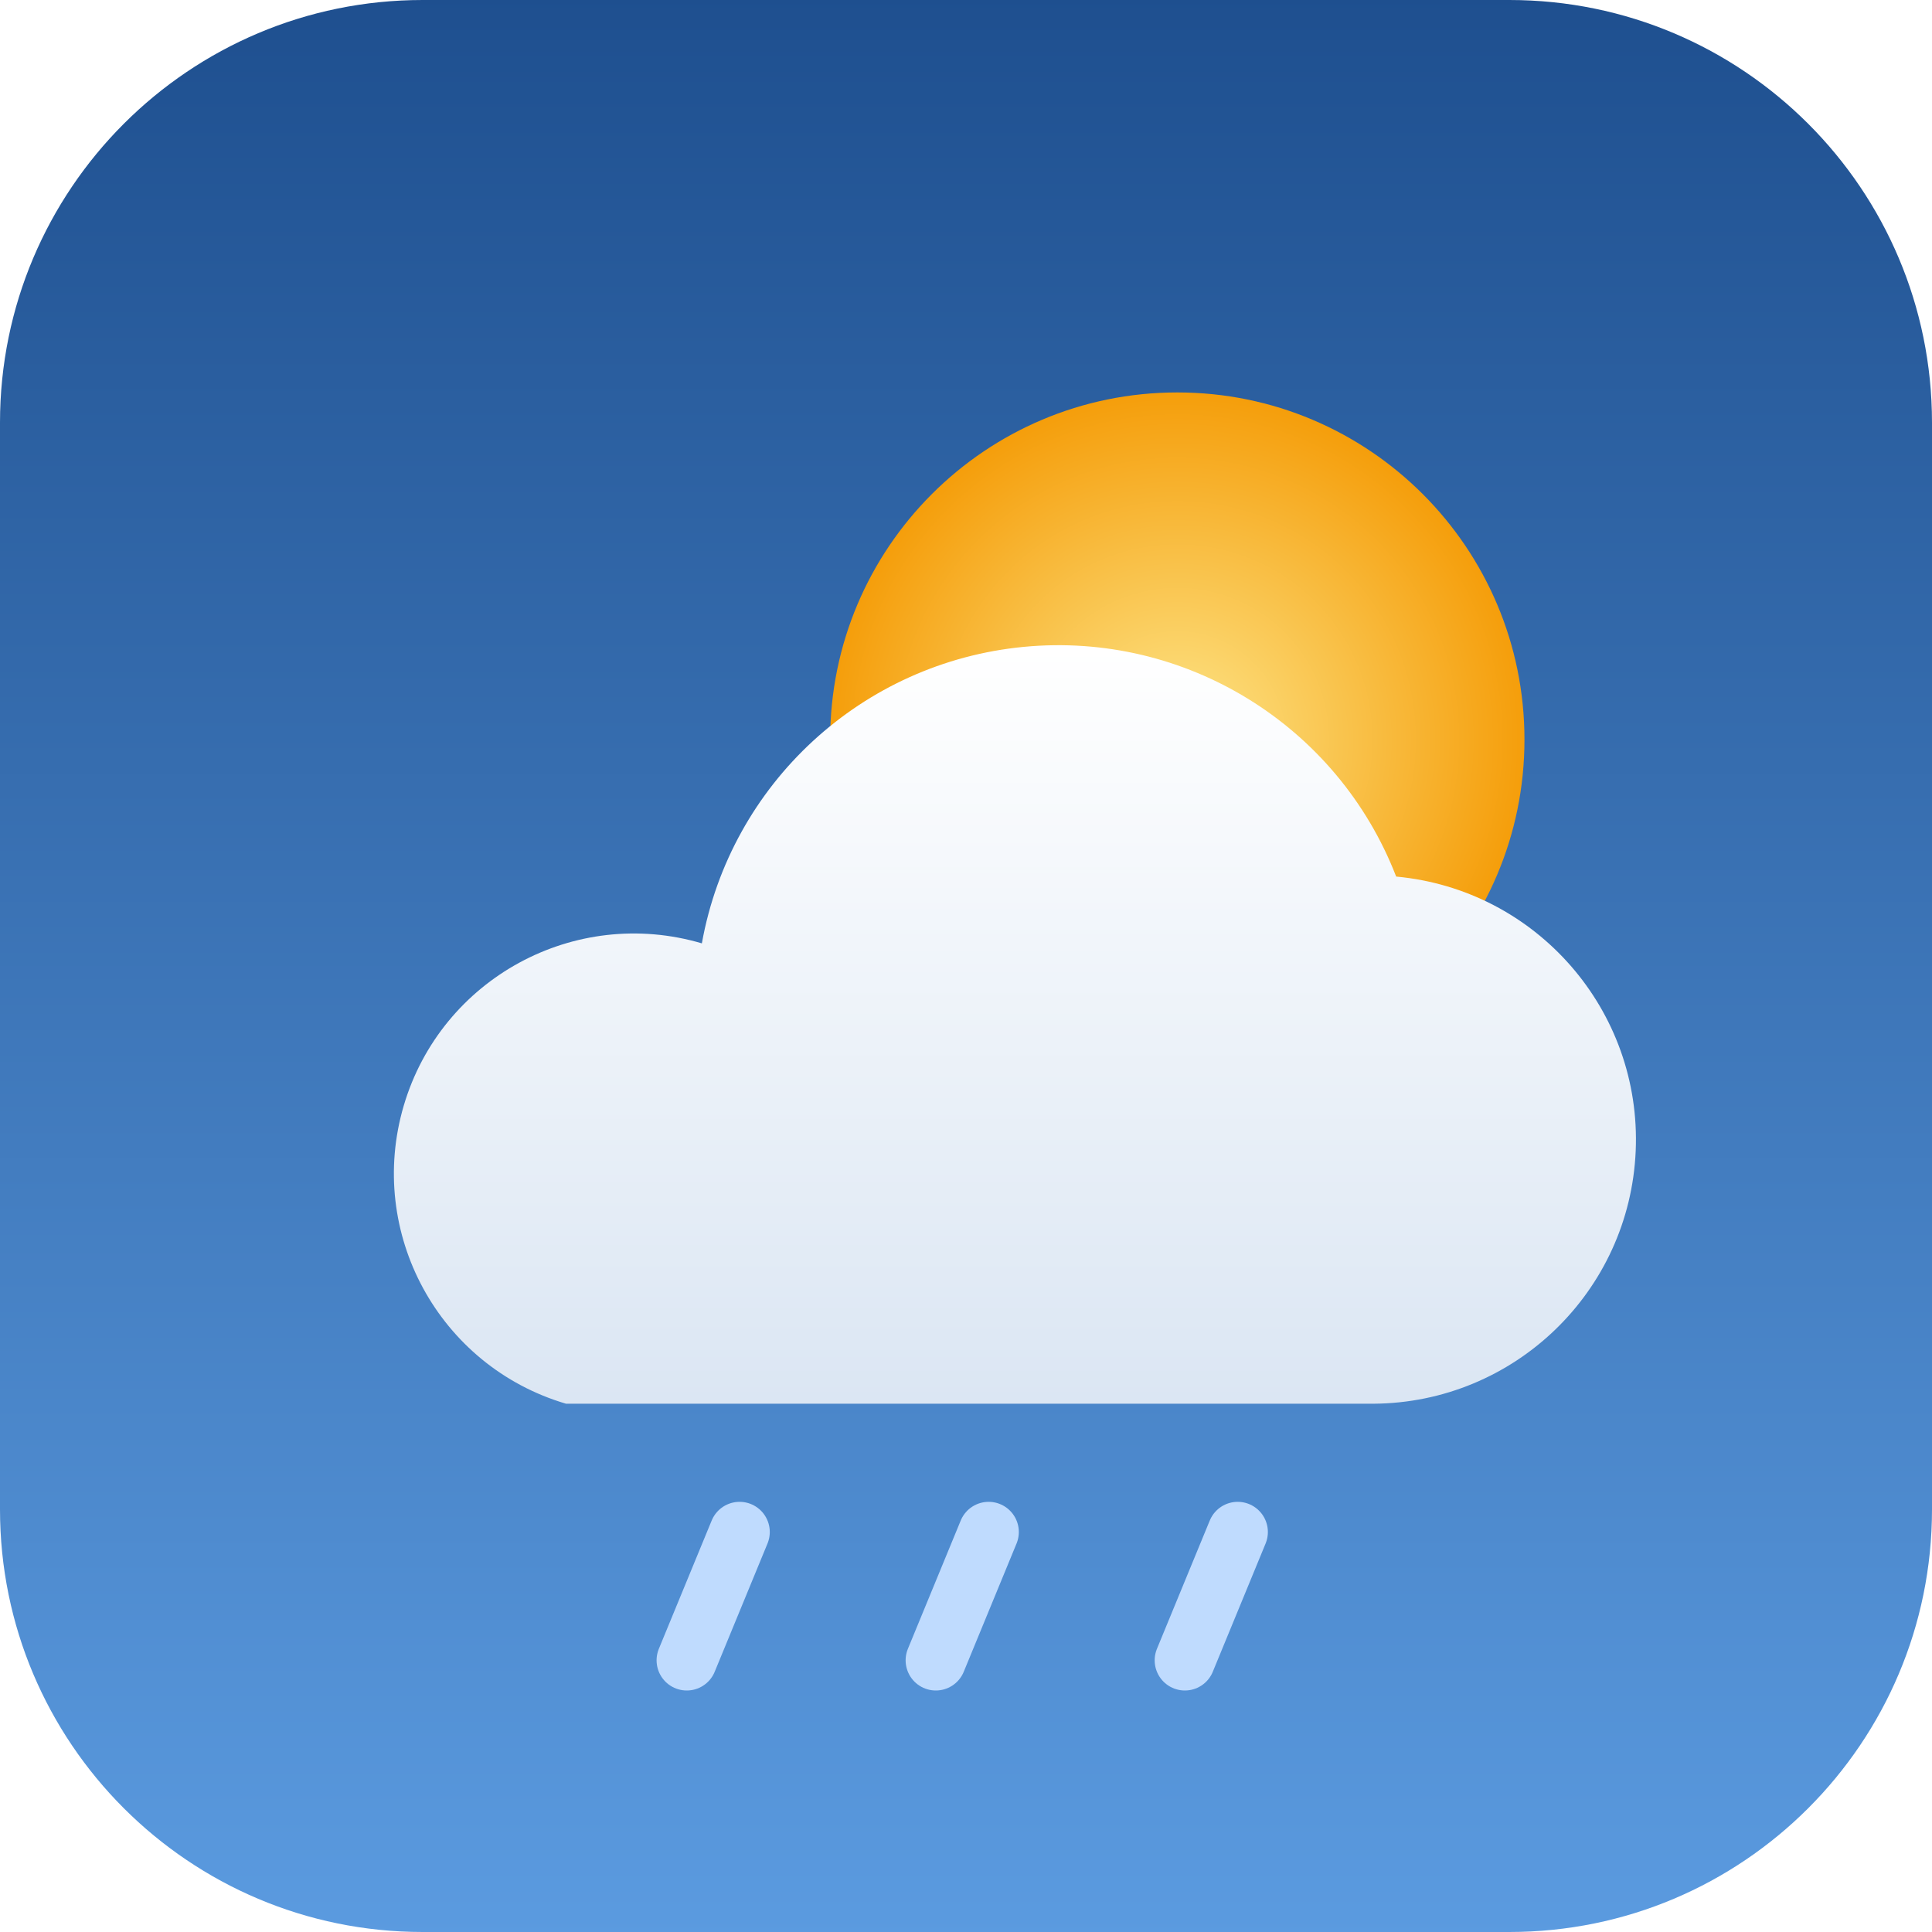
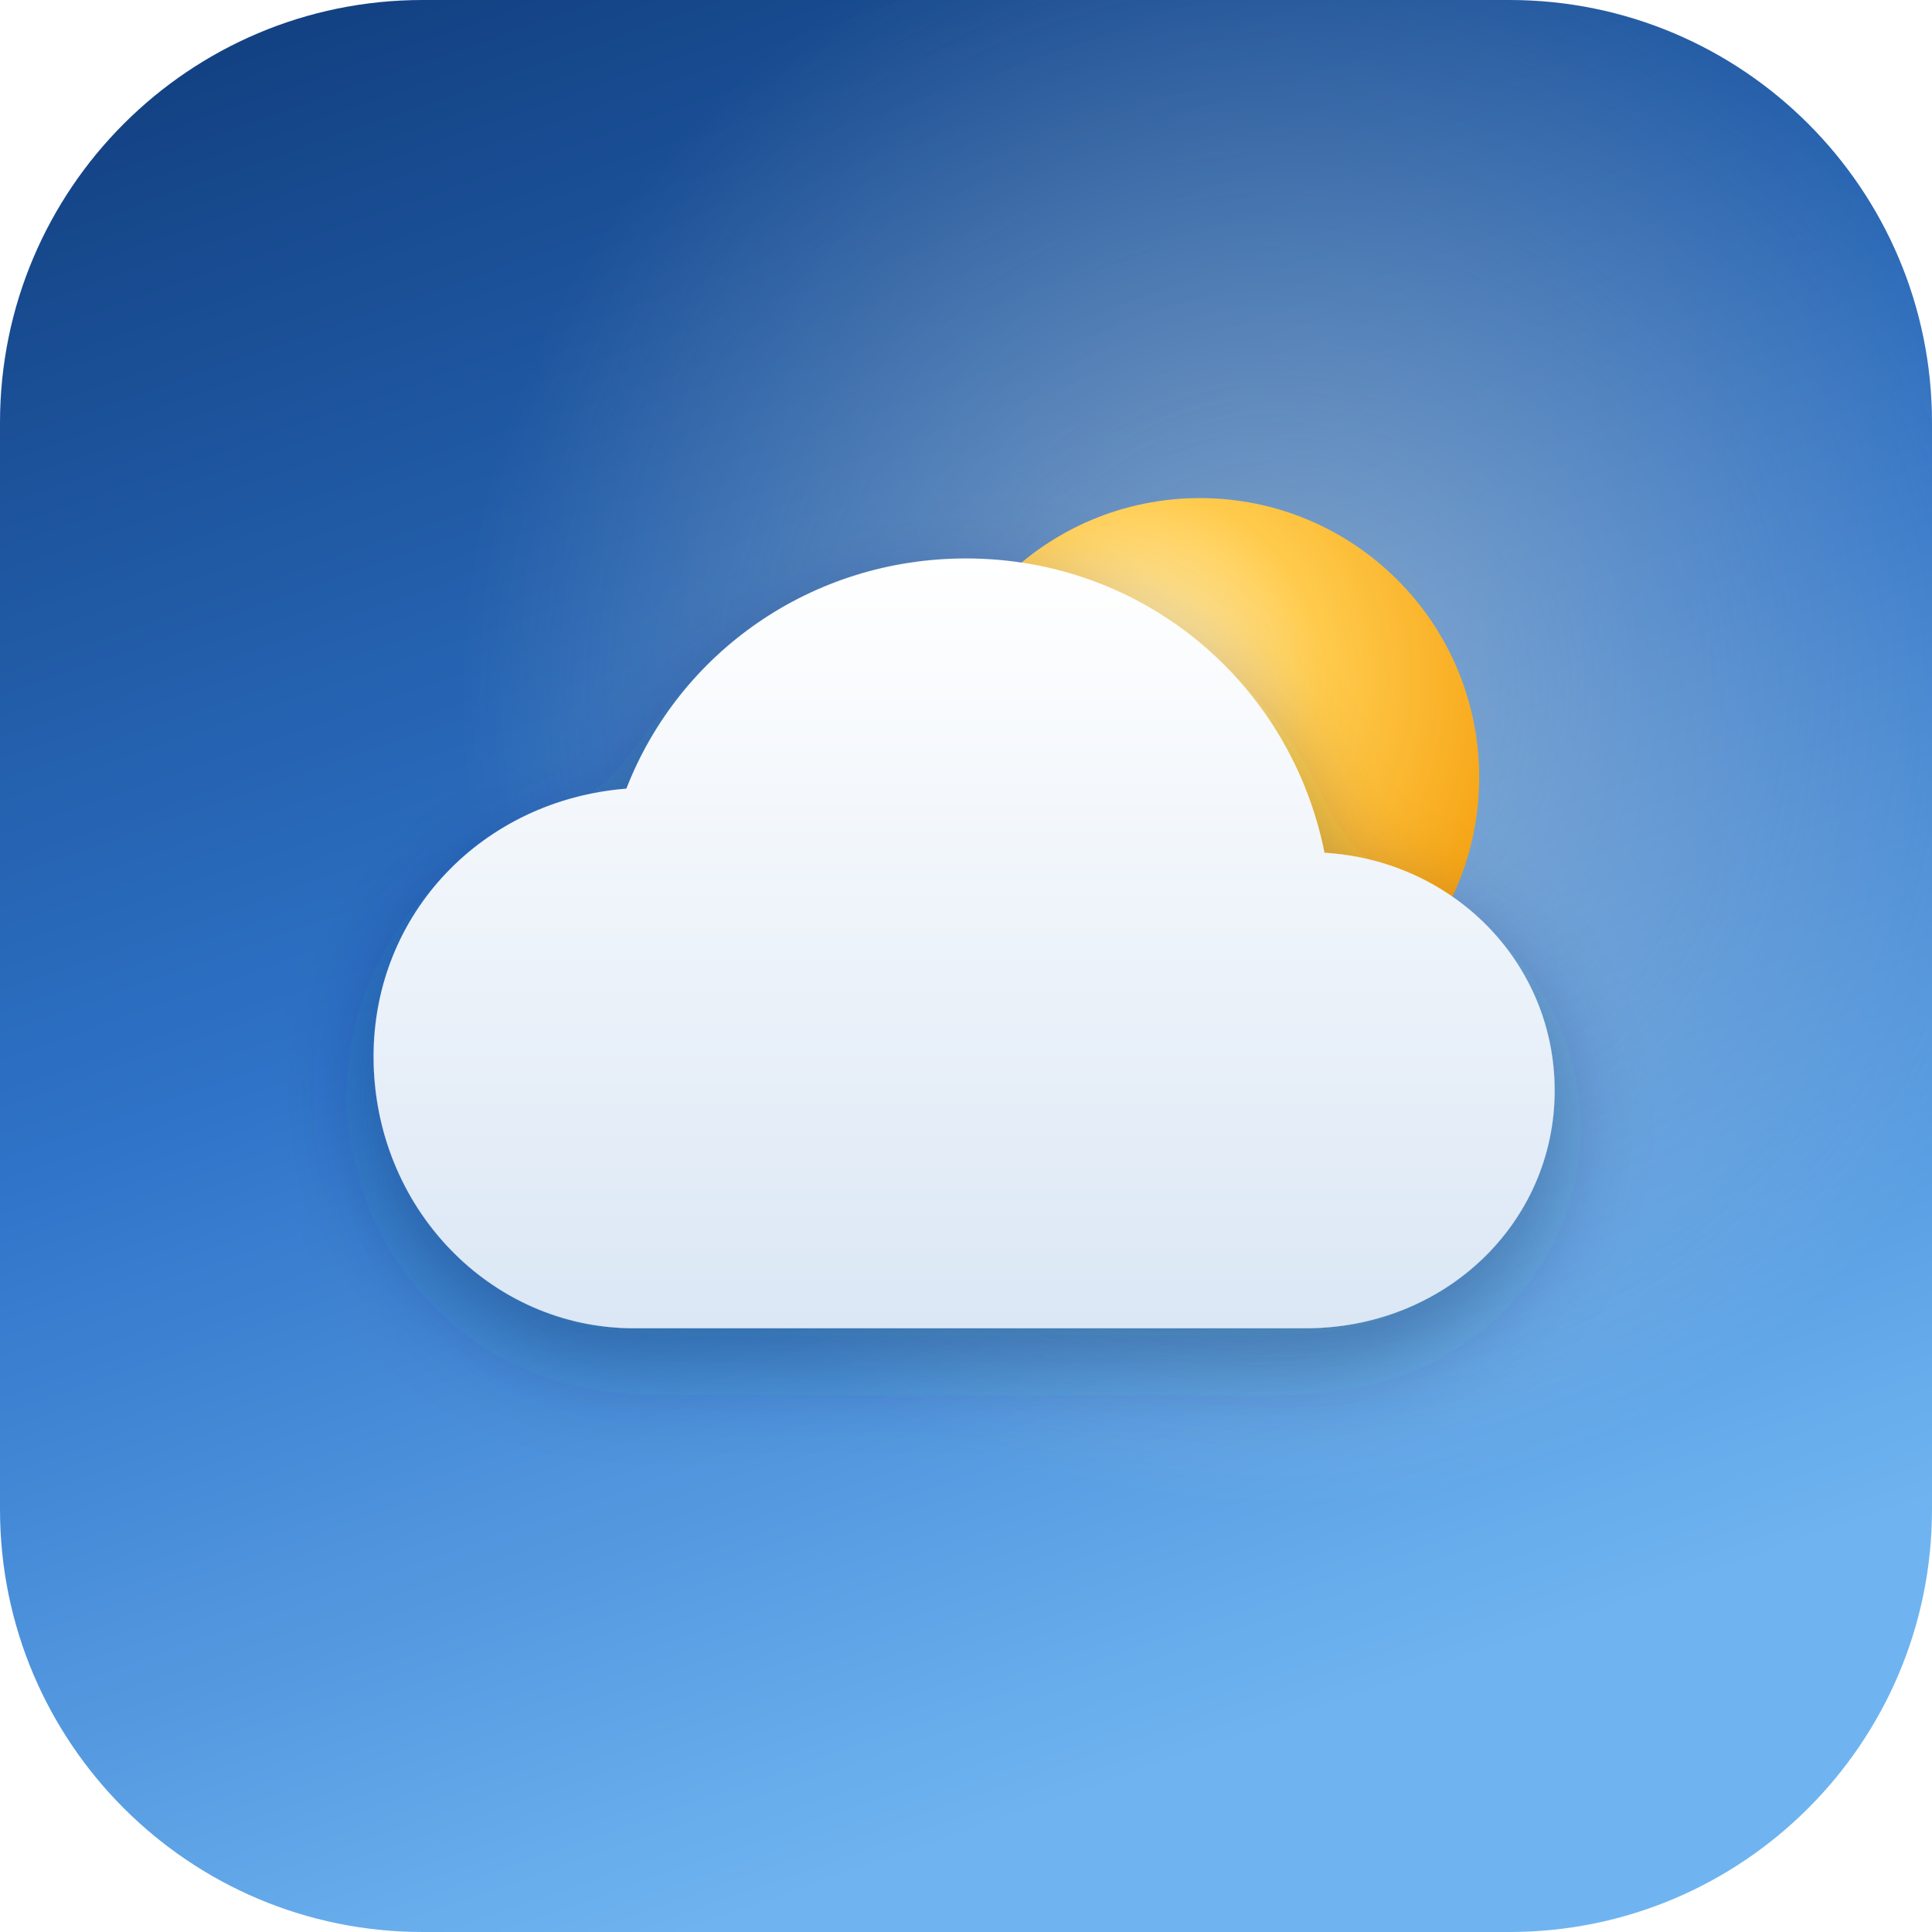
<svg xmlns="http://www.w3.org/2000/svg" viewBox="0 0 512 512">
  <defs>
-     <linearGradient id="bg" x1="0" y1="0" x2="0" y2="1">
-       <stop offset="0" stop-color="#1e4f8f" />
-       <stop offset="1" stop-color="#5b9be0" />
+     <clipPath id="r">
+       <rect width="512" height="512" rx="112" />
+     </clipPath>
+     <linearGradient id="sky" x1="0" y1="0" x2="0.35" y2="1">
+       <stop offset="0" stop-color="#0f3b7a" />
+       <stop offset="0.55" stop-color="#2f74c9" />
+       <stop offset="1" stop-color="#6fb4f0" />
    </linearGradient>
-     <radialGradient id="sun" cx="0.5" cy="0.5" r="0.5">
-       <stop offset="0" stop-color="#fde68a" />
+     <radialGradient id="glow" cx="0.66" cy="0.36" r="0.42">
+       <stop offset="0" stop-color="#fff6dc" stop-opacity="0.42" />
+       <stop offset="1" stop-color="#fff6dc" stop-opacity="0" />
+     </radialGradient>
+     <radialGradient id="sun" cx="0.38" cy="0.32" r="0.75">
+       <stop offset="0" stop-color="#fff3c4" />
+       <stop offset="0.45" stop-color="#ffcb4d" />
      <stop offset="1" stop-color="#f59e0b" />
    </radialGradient>
    <linearGradient id="cloud" x1="0" y1="0" x2="0" y2="1">
      <stop offset="0" stop-color="#ffffff" />
-       <stop offset="1" stop-color="#dbe6f3" />
+       <stop offset="1" stop-color="#dbe7f5" />
    </linearGradient>
+     <filter id="shadow" x="-20%" y="-20%" width="140%" height="160%">
+       <feDropShadow dx="0" dy="10" stdDeviation="12" flood-color="#08264f" flood-opacity="0.35" />
+     </filter>
  </defs>
-   <rect width="512" height="512" rx="112" fill="url(#bg)" />
-   <circle cx="312" cy="196" r="92" fill="url(#sun)" />
-   <path d="M150 372h214a70 70 0 0 0 6-139.7A96 96 0 0 0 186 250a62 62 0 0 0-36 122Z" fill="url(#cloud)" />
-   <path d="M196 406l-14 34M262 406l-14 34M328 406l-14 34" stroke="#bfdbfe" stroke-width="16" stroke-linecap="round" />
+   <g clip-path="url(#r)">
+     <rect width="512" height="512" fill="url(#sky)" />
+     <rect width="512" height="512" fill="url(#glow)" />
+     <circle cx="318" cy="206" r="74" fill="url(#sun)" />
+     <path filter="url(#shadow)" fill="url(#cloud)" d="M168 352h178c37 0 66-28 66-63 0-34-27-61-61-63-9-45-48-78-95-78-41 0-76 25-90 61-38 3-67 33-67 71 0 40 31 72 69 72Z" />
+   </g>
</svg>
